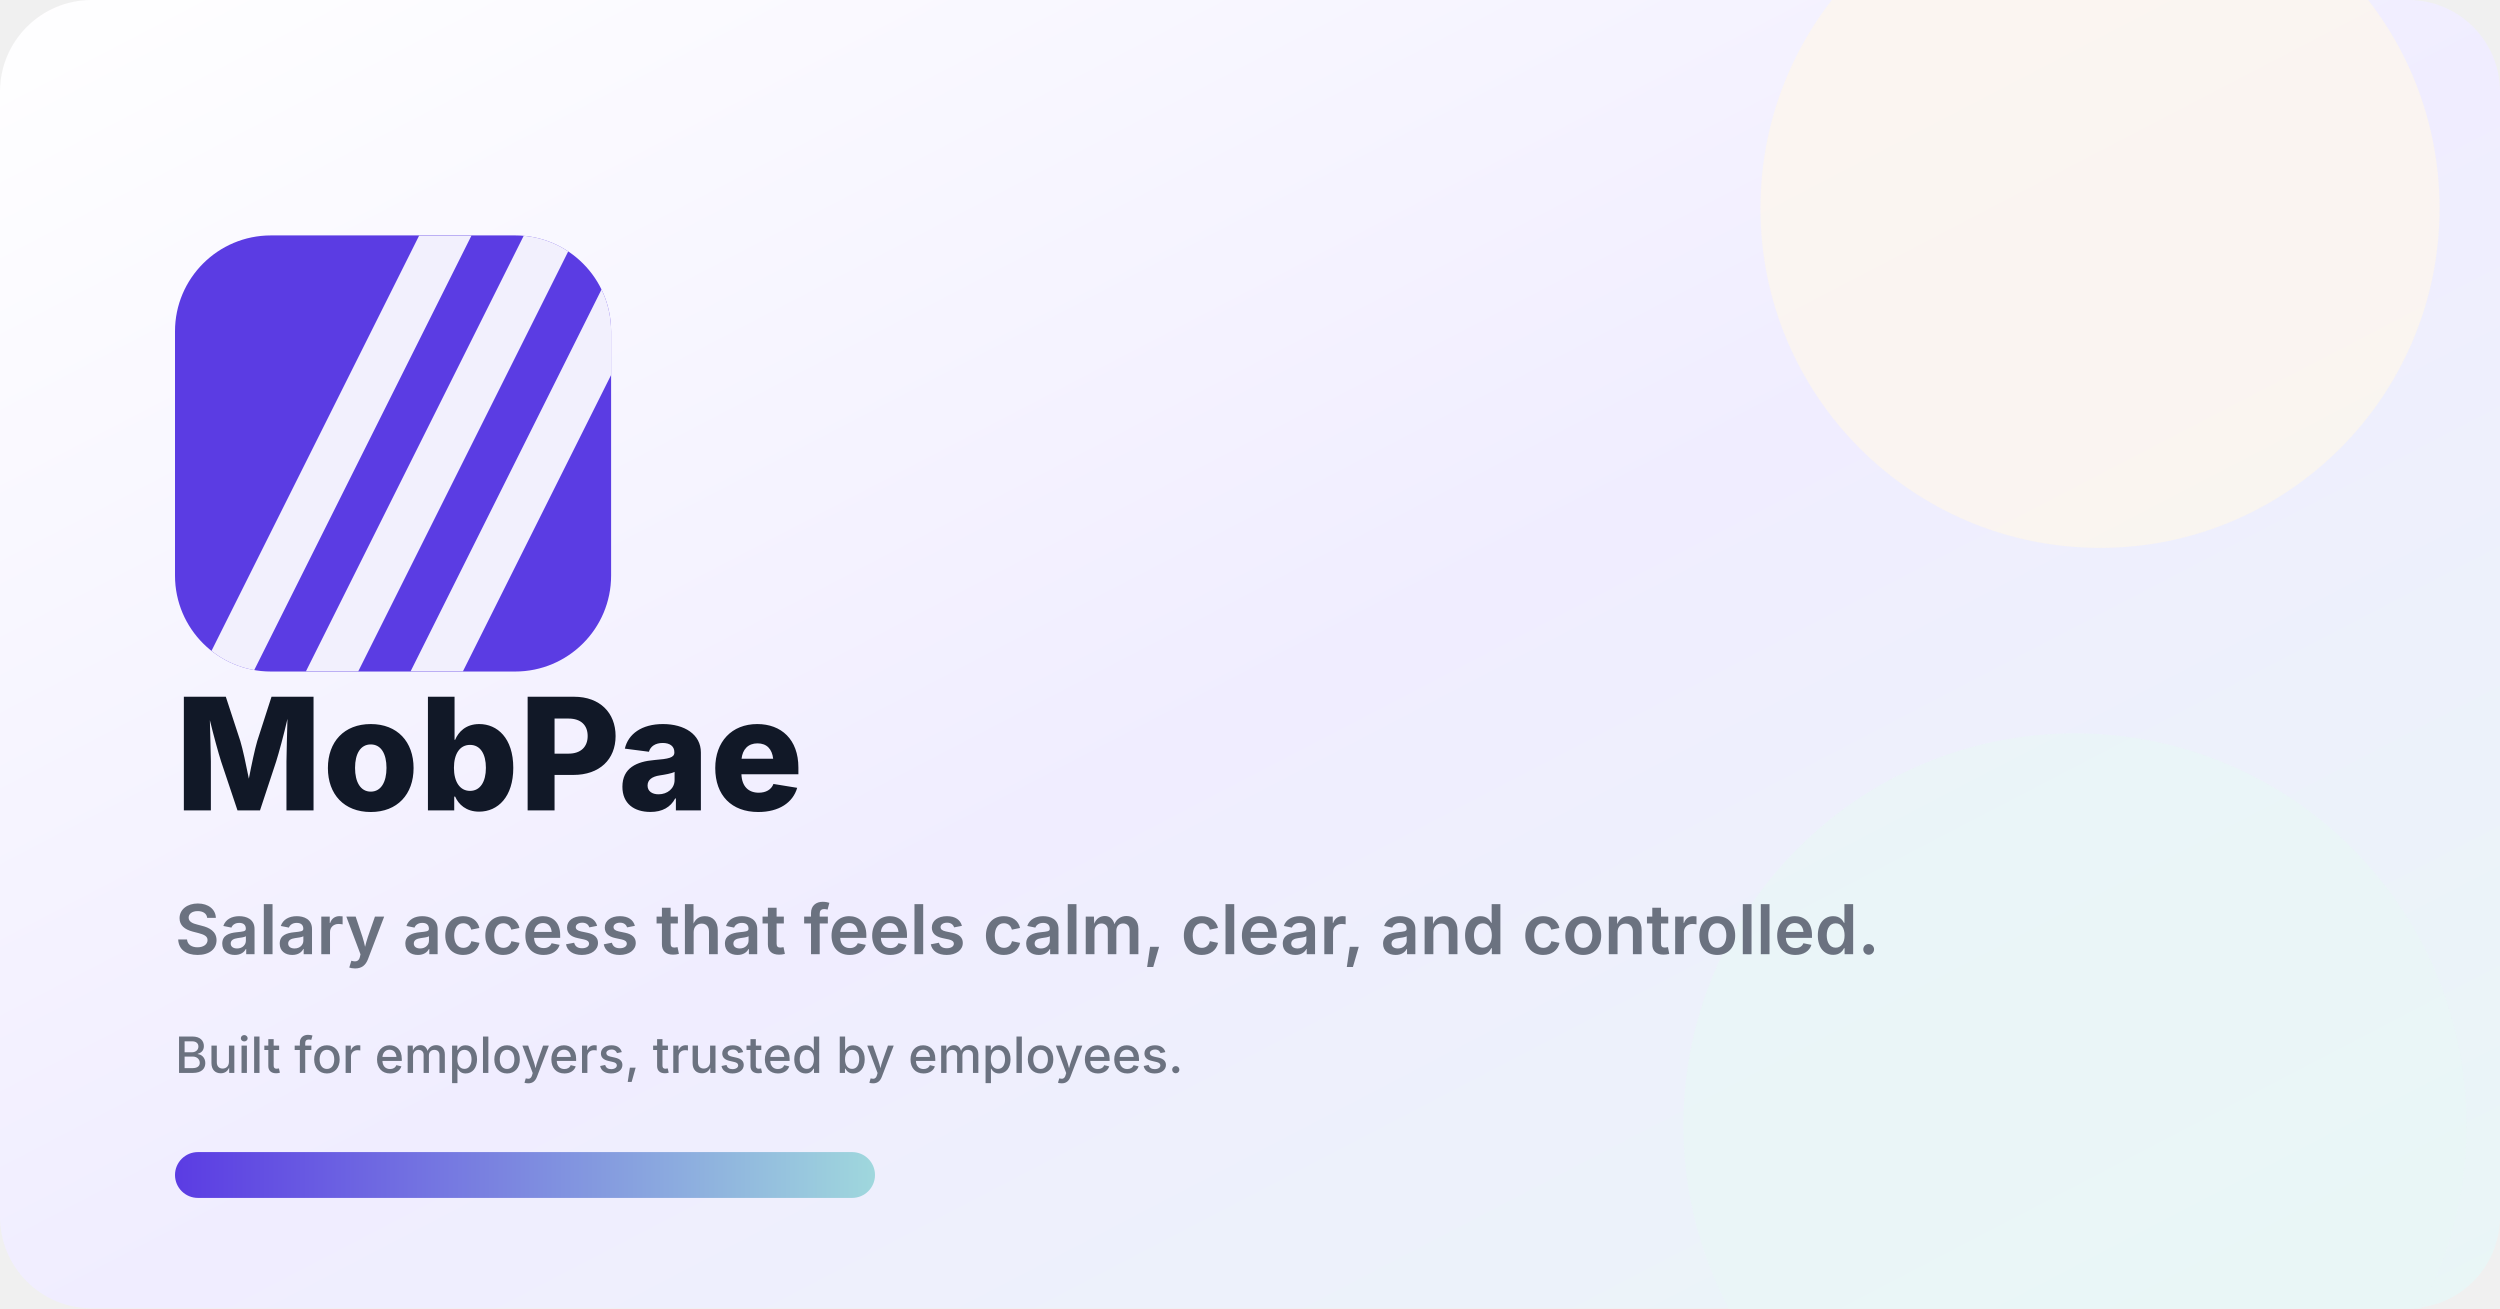
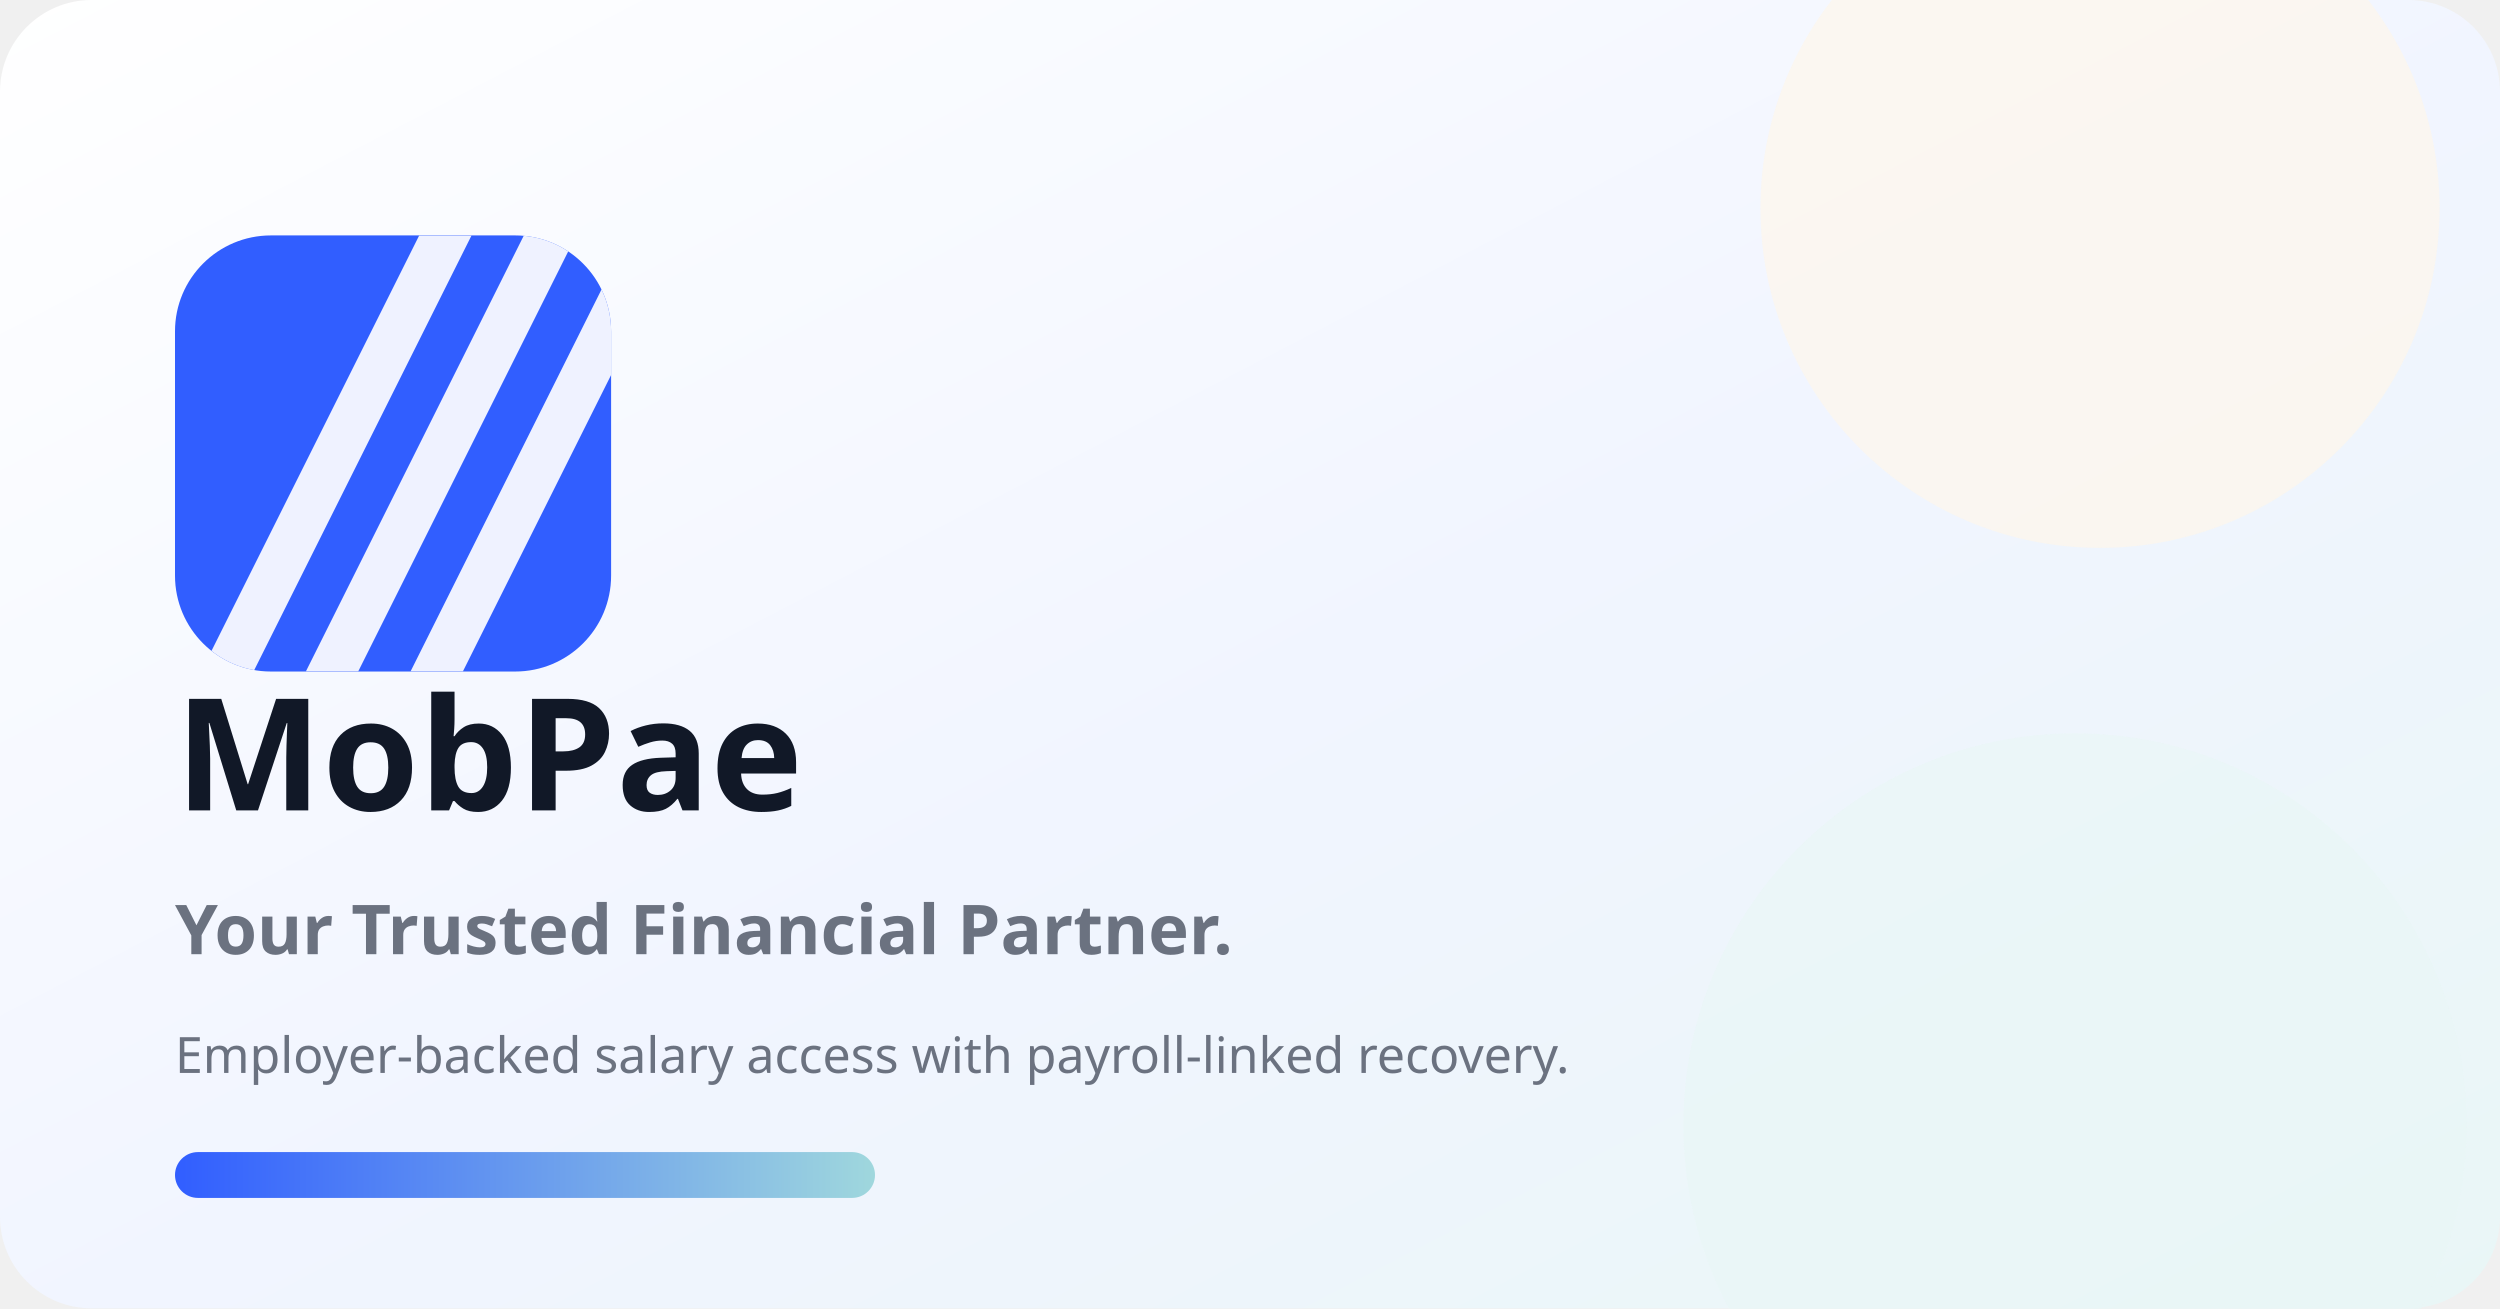
<svg xmlns="http://www.w3.org/2000/svg" viewBox="0 0 1200 628" width="1200" height="628" role="img" aria-label="MobPae brand artwork">
  <defs>
    <linearGradient id="bg" x1="0" x2="1" y1="0" y2="1">
      <stop stop-color="#FFFFFF" />
-       <stop offset="0.52" stop-color="#F0EDFF" />
+       <stop offset="0.52" stop-color="#f1f5ff" />
      <stop offset="1" stop-color="#E9F6F6" />
    </linearGradient>
    <linearGradient id="pill" x1="0" x2="1">
-       <stop stop-color="#5B3CE3" />
+       <stop stop-color="#315eff" />
      <stop offset="1" stop-color="#9FD7DD" />
    </linearGradient>
  </defs>
  <rect width="1200" height="628" rx="44" fill="url(#bg)" />
  <circle cx="1008" cy="100" r="163" fill="#FDF6EB" opacity="0.72" />
  <circle cx="996" cy="540" r="188" fill="#E9F6F6" opacity="0.68" />
  <g transform="translate(84 113) scale(2.093333)">
-     <rect width="100" height="100" rx="22" fill="#5B3CE3" />
+     <rect width="100" height="100" rx="22" fill="#315eff" />
    <clipPath id="clip-og">
      <rect width="100" height="100" rx="22" />
    </clipPath>
    <g clip-path="url(#clip-og)">
      <path d="M6 100H18L68 0H56L6 100Z" fill="white" opacity="0.92" />
      <path d="M30 100H42L92 0H80L30 100Z" fill="white" opacity="0.92" />
      <path d="M54 100H66L100 32V8L54 100Z" fill="white" opacity="0.92" />
    </g>
  </g>
-   <text x="84" y="389" font-family="Inter, sans-serif" font-weight="800" font-size="75" fill="#111827">MobPae</text>
-   <text x="84" y="458" font-family="Inter, sans-serif" font-weight="600" font-size="33" fill="#6B7280">Salary access that feels calm, clear, and controlled.</text>
-   <text x="84" y="515" font-family="Inter, sans-serif" font-weight="500" font-size="24" fill="#6B7280">Built for employers, trusted by employees.</text>
+   <text x="84" y="389" font-family="TASA Orbiter Display Medium, TASA Orbiter Display Medium Placeholder, sans-serif" font-weight="800" font-size="75" fill="#111827">MobPae</text>
+   <text x="84" y="458" font-family="TASA Orbiter Display Medium, TASA Orbiter Display Medium Placeholder, sans-serif" font-weight="600" font-size="33" fill="#6B7280">Your Trusted Financial Partner.</text>
+   <text x="84" y="515" font-family="TASA Orbiter Display Medium, TASA Orbiter Display Medium Placeholder, sans-serif" font-weight="500" font-size="24" fill="#6B7280">Employer-backed salary access with payroll-linked recovery.</text>
  <rect x="84" y="553" width="336" height="22" rx="11" fill="url(#pill)" />
</svg>
